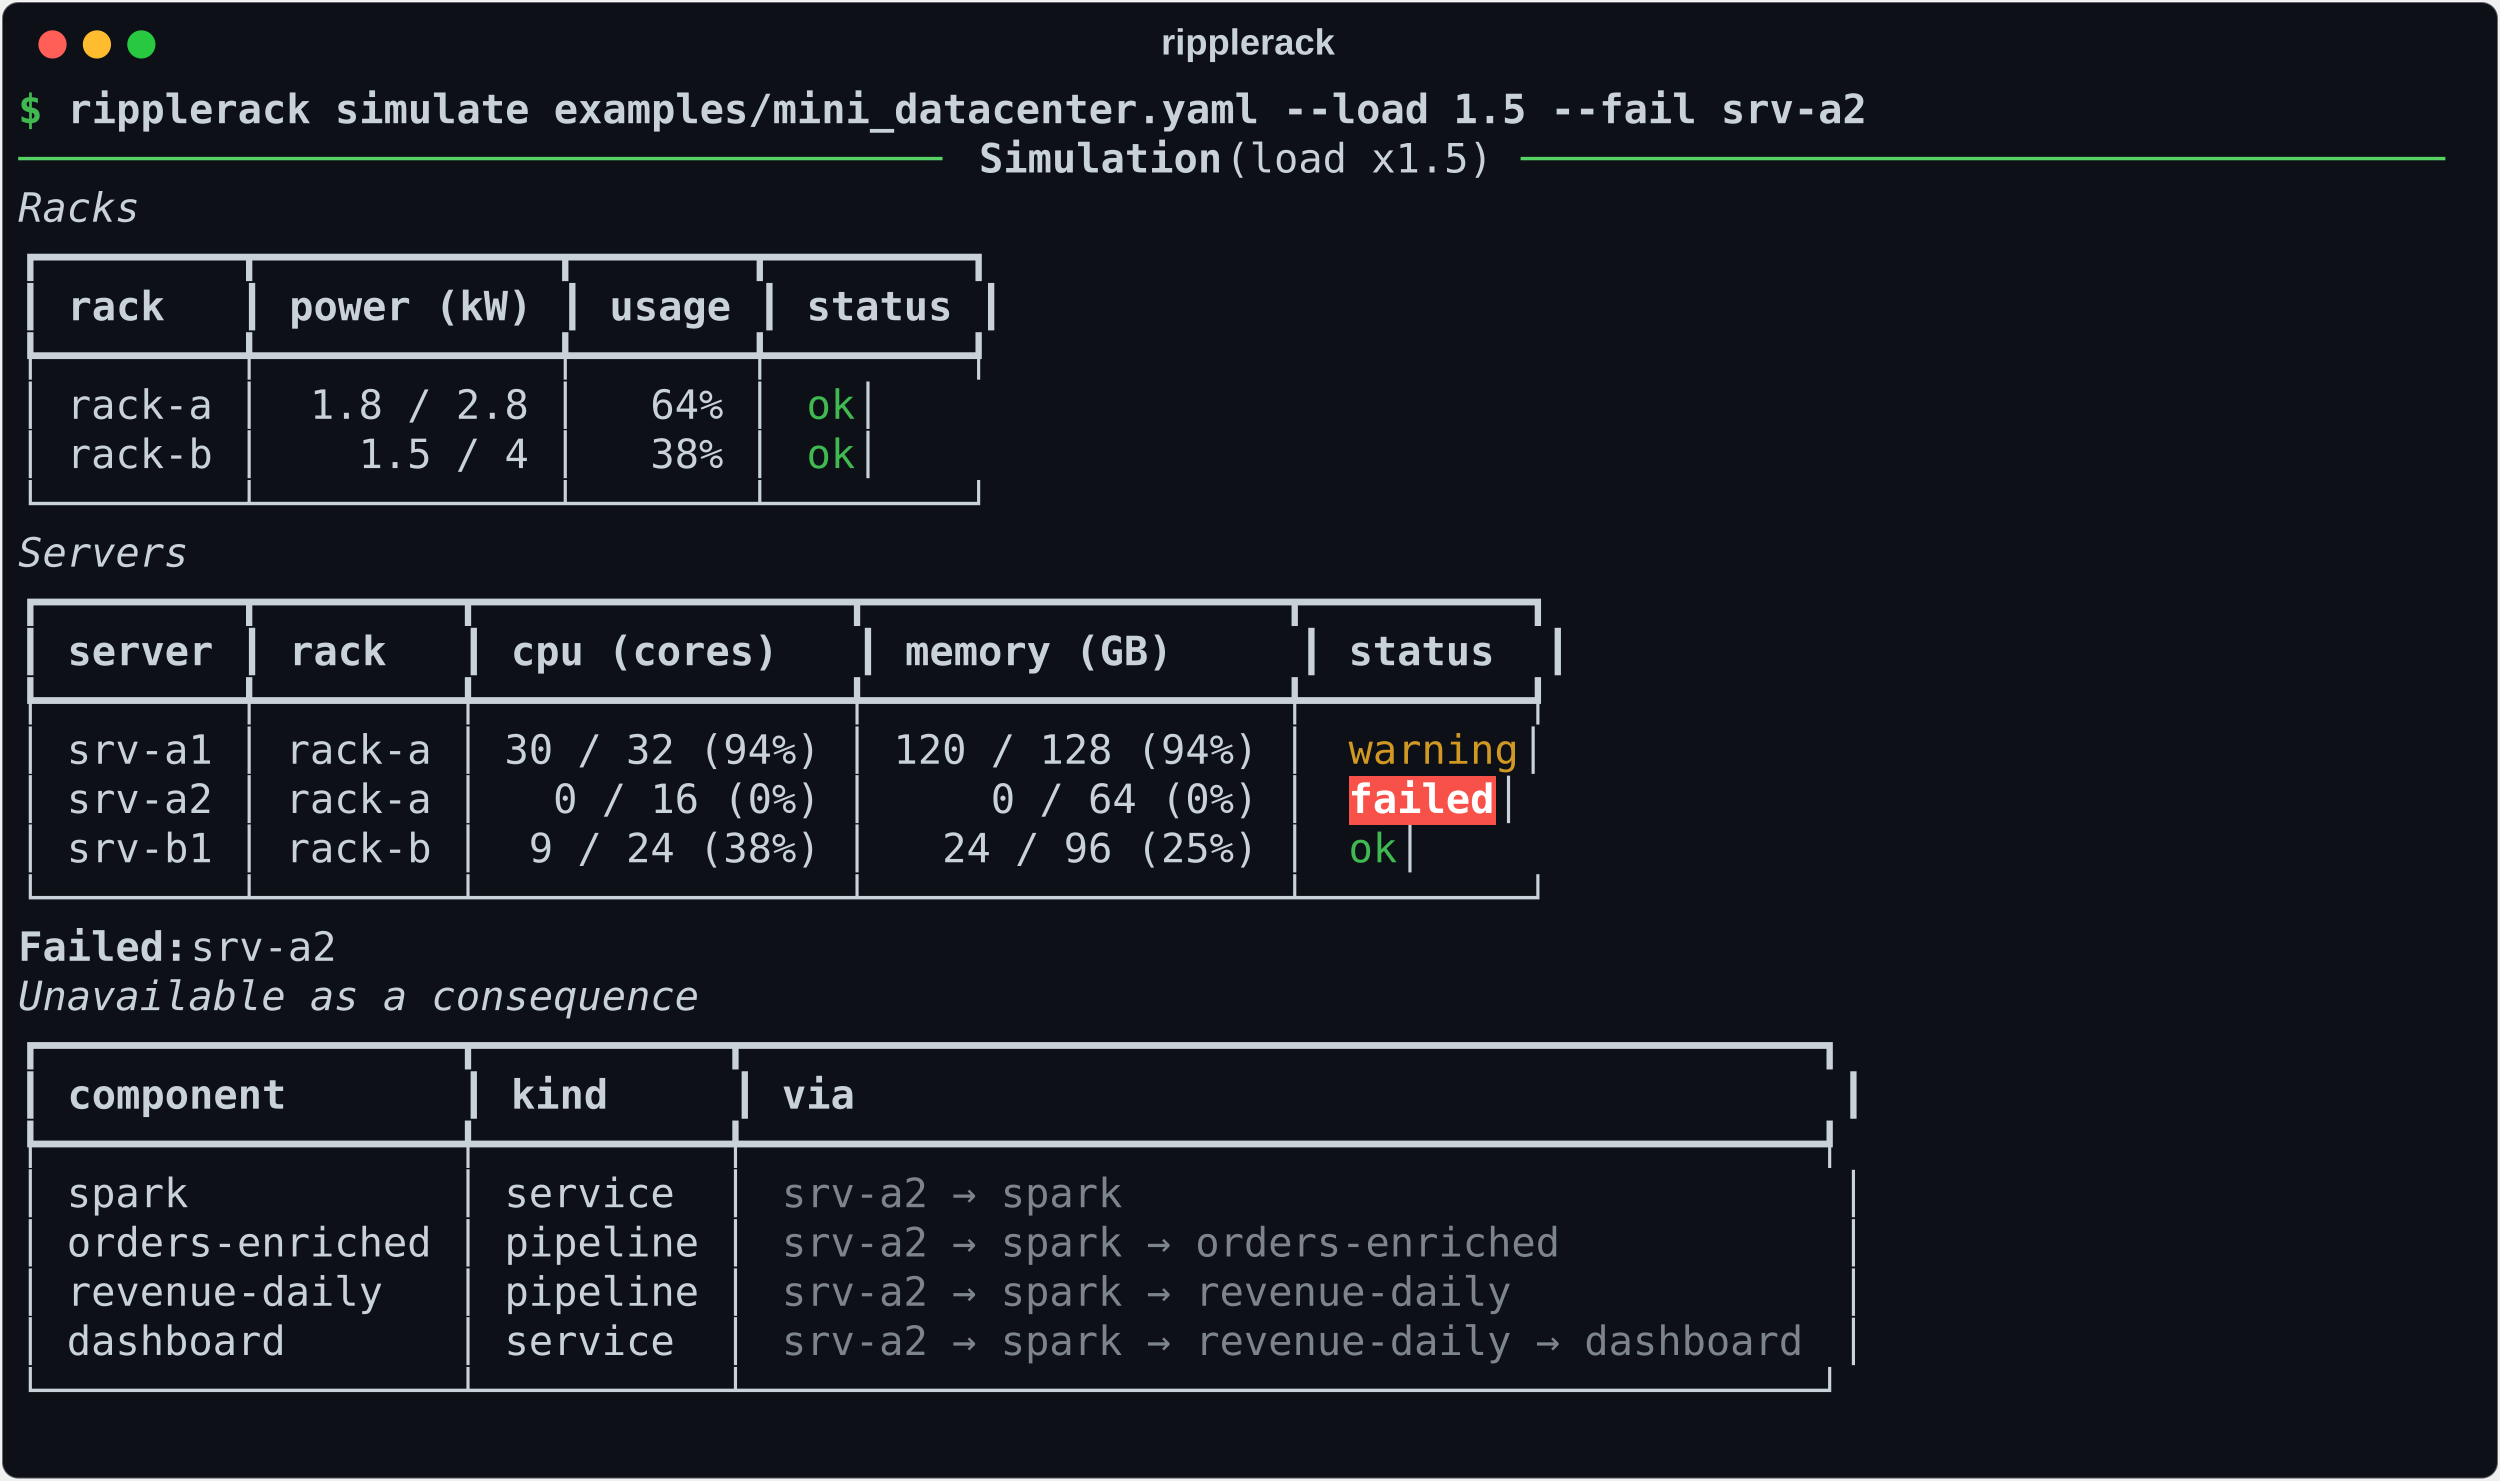
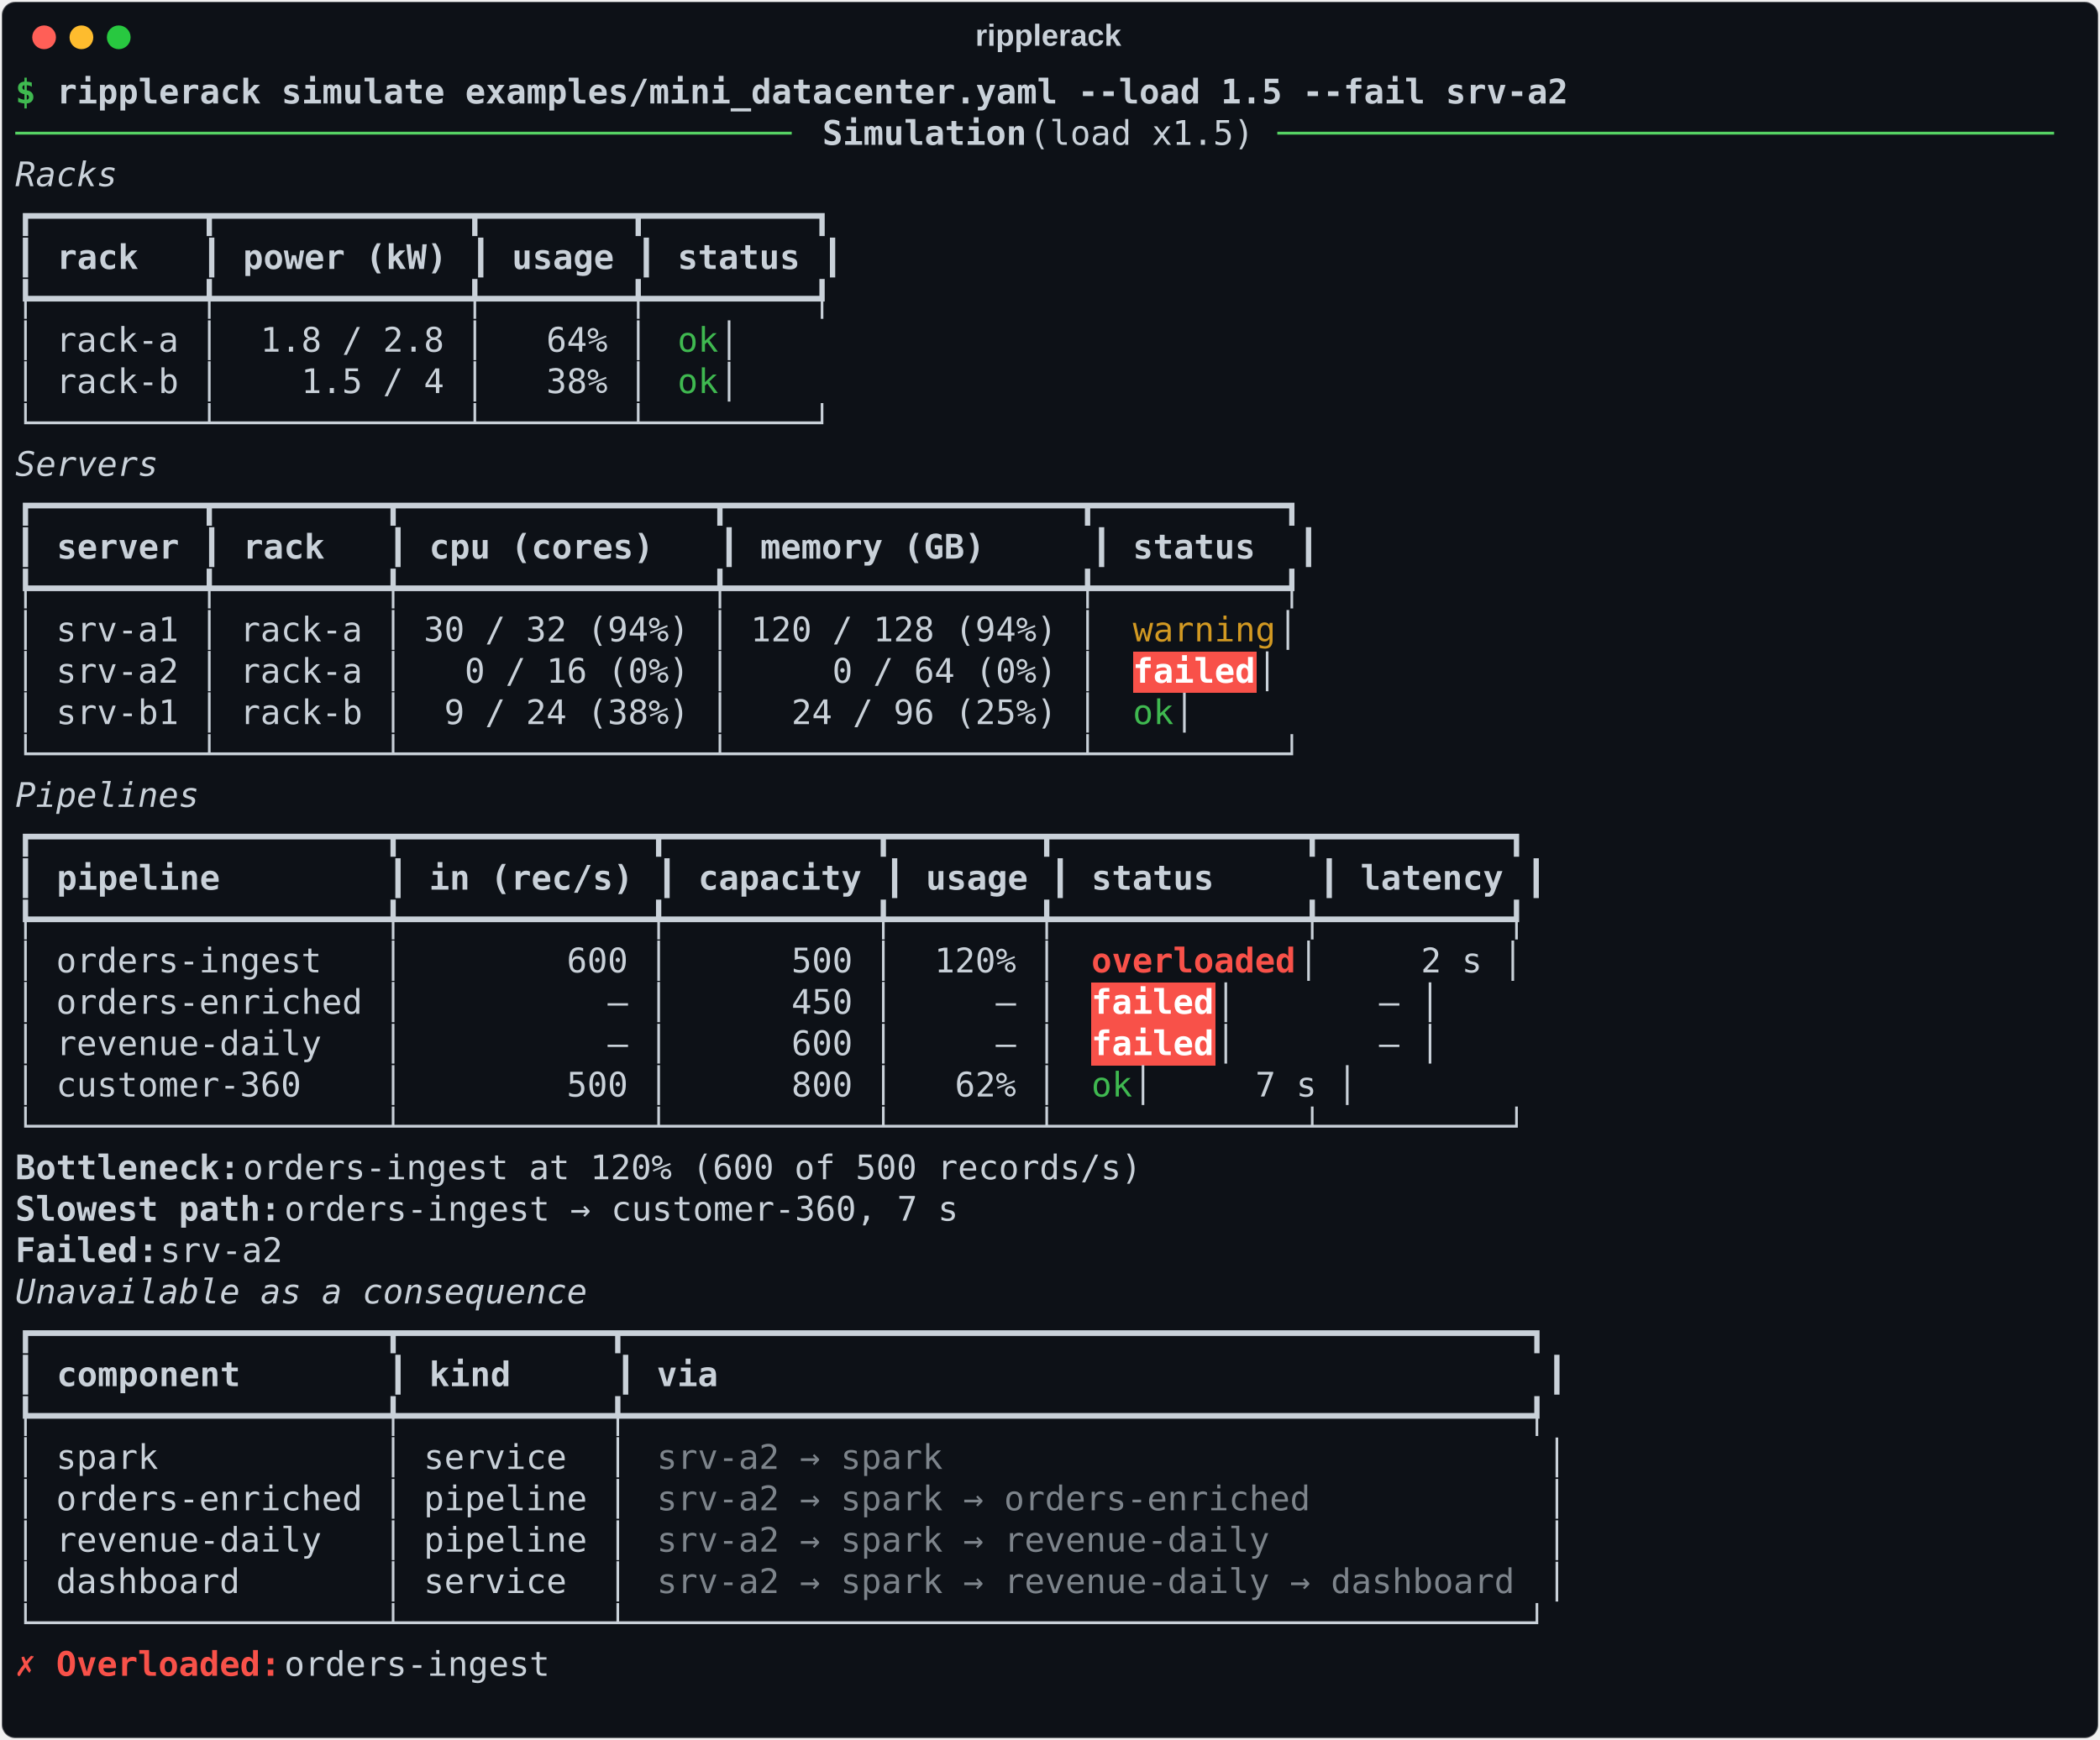
- <svg xmlns="http://www.w3.org/2000/svg" class="rich-terminal" viewBox="0 0 1238 733.2">
+ <svg xmlns="http://www.w3.org/2000/svg" class="rich-terminal" viewBox="0 0 1238 1026.0">
  <style>

    @font-face {
        font-family: "Fira Code";
        src: local("FiraCode-Regular"),
                url("https://cdnjs.cloudflare.com/ajax/libs/firacode/6.2.0/woff2/FiraCode-Regular.woff2") format("woff2"),
                url("https://cdnjs.cloudflare.com/ajax/libs/firacode/6.2.0/woff/FiraCode-Regular.woff") format("woff");
        font-style: normal;
        font-weight: 400;
    }
    @font-face {
        font-family: "Fira Code";
        src: local("FiraCode-Bold"),
                url("https://cdnjs.cloudflare.com/ajax/libs/firacode/6.2.0/woff2/FiraCode-Bold.woff2") format("woff2"),
                url("https://cdnjs.cloudflare.com/ajax/libs/firacode/6.2.0/woff/FiraCode-Bold.woff") format("woff");
        font-style: bold;
        font-weight: 700;
    }

    .ripplerack-simulate-matrix {
        font-family: Fira Code, monospace;
        font-size: 20px;
        line-height: 24.4px;
        font-variant-east-asian: full-width;
    }

    .ripplerack-simulate-title {
        font-size: 18px;
        font-weight: bold;
        font-family: arial;
    }

    .ripplerack-simulate-r1 { fill: #3fb950;font-weight: bold }
.ripplerack-simulate-r2 { fill: #c9d1d9;font-weight: bold }
.ripplerack-simulate-r3 { fill: #c9d1d9 }
.ripplerack-simulate-r4 { fill: #56d364 }
.ripplerack-simulate-r5 { fill: #c9d1d9;font-style: italic; }
.ripplerack-simulate-r6 { fill: #3fb950 }
.ripplerack-simulate-r7 { fill: #d29922 }
.ripplerack-simulate-r8 { fill: #ffffff;font-weight: bold }
- .ripplerack-simulate-r9 { fill: #7d848b }
+ .ripplerack-simulate-r9 { fill: #f85149;font-weight: bold }
+ .ripplerack-simulate-r10 { fill: #7d848b }
    </style>
  <defs>
    <clipPath id="ripplerack-simulate-clip-terminal">
-       <rect x="0" y="0" width="1219.0" height="682.2" />
+       <rect x="0" y="0" width="1219.0" height="975.0" />
    </clipPath>
    <clipPath id="ripplerack-simulate-line-0">
      <rect x="0" y="1.5" width="1220" height="24.65" />
    </clipPath>
    <clipPath id="ripplerack-simulate-line-1">
      <rect x="0" y="25.9" width="1220" height="24.65" />
    </clipPath>
    <clipPath id="ripplerack-simulate-line-2">
      <rect x="0" y="50.3" width="1220" height="24.65" />
    </clipPath>
    <clipPath id="ripplerack-simulate-line-3">
      <rect x="0" y="74.7" width="1220" height="24.65" />
    </clipPath>
    <clipPath id="ripplerack-simulate-line-4">
      <rect x="0" y="99.1" width="1220" height="24.65" />
    </clipPath>
    <clipPath id="ripplerack-simulate-line-5">
      <rect x="0" y="123.5" width="1220" height="24.65" />
    </clipPath>
    <clipPath id="ripplerack-simulate-line-6">
      <rect x="0" y="147.9" width="1220" height="24.65" />
    </clipPath>
    <clipPath id="ripplerack-simulate-line-7">
      <rect x="0" y="172.3" width="1220" height="24.65" />
    </clipPath>
    <clipPath id="ripplerack-simulate-line-8">
      <rect x="0" y="196.7" width="1220" height="24.65" />
    </clipPath>
    <clipPath id="ripplerack-simulate-line-9">
      <rect x="0" y="221.1" width="1220" height="24.65" />
    </clipPath>
    <clipPath id="ripplerack-simulate-line-10">
      <rect x="0" y="245.5" width="1220" height="24.65" />
    </clipPath>
    <clipPath id="ripplerack-simulate-line-11">
      <rect x="0" y="269.9" width="1220" height="24.65" />
    </clipPath>
    <clipPath id="ripplerack-simulate-line-12">
      <rect x="0" y="294.3" width="1220" height="24.65" />
    </clipPath>
    <clipPath id="ripplerack-simulate-line-13">
      <rect x="0" y="318.7" width="1220" height="24.65" />
    </clipPath>
    <clipPath id="ripplerack-simulate-line-14">
      <rect x="0" y="343.1" width="1220" height="24.65" />
    </clipPath>
    <clipPath id="ripplerack-simulate-line-15">
      <rect x="0" y="367.5" width="1220" height="24.65" />
    </clipPath>
    <clipPath id="ripplerack-simulate-line-16">
      <rect x="0" y="391.9" width="1220" height="24.65" />
    </clipPath>
    <clipPath id="ripplerack-simulate-line-17">
      <rect x="0" y="416.3" width="1220" height="24.65" />
    </clipPath>
    <clipPath id="ripplerack-simulate-line-18">
      <rect x="0" y="440.7" width="1220" height="24.65" />
    </clipPath>
    <clipPath id="ripplerack-simulate-line-19">
      <rect x="0" y="465.1" width="1220" height="24.65" />
    </clipPath>
    <clipPath id="ripplerack-simulate-line-20">
      <rect x="0" y="489.5" width="1220" height="24.65" />
    </clipPath>
    <clipPath id="ripplerack-simulate-line-21">
      <rect x="0" y="513.9" width="1220" height="24.65" />
    </clipPath>
    <clipPath id="ripplerack-simulate-line-22">
      <rect x="0" y="538.3" width="1220" height="24.65" />
    </clipPath>
    <clipPath id="ripplerack-simulate-line-23">
      <rect x="0" y="562.7" width="1220" height="24.65" />
    </clipPath>
    <clipPath id="ripplerack-simulate-line-24">
      <rect x="0" y="587.1" width="1220" height="24.65" />
    </clipPath>
    <clipPath id="ripplerack-simulate-line-25">
      <rect x="0" y="611.5" width="1220" height="24.65" />
    </clipPath>
    <clipPath id="ripplerack-simulate-line-26">
      <rect x="0" y="635.9" width="1220" height="24.65" />
    </clipPath>
+     <clipPath id="ripplerack-simulate-line-27">
+       <rect x="0" y="660.3" width="1220" height="24.65" />
+     </clipPath>
+     <clipPath id="ripplerack-simulate-line-28">
+       <rect x="0" y="684.7" width="1220" height="24.65" />
+     </clipPath>
+     <clipPath id="ripplerack-simulate-line-29">
+       <rect x="0" y="709.1" width="1220" height="24.65" />
+     </clipPath>
+     <clipPath id="ripplerack-simulate-line-30">
+       <rect x="0" y="733.5" width="1220" height="24.65" />
+     </clipPath>
+     <clipPath id="ripplerack-simulate-line-31">
+       <rect x="0" y="757.9" width="1220" height="24.65" />
+     </clipPath>
+     <clipPath id="ripplerack-simulate-line-32">
+       <rect x="0" y="782.3" width="1220" height="24.65" />
+     </clipPath>
+     <clipPath id="ripplerack-simulate-line-33">
+       <rect x="0" y="806.7" width="1220" height="24.65" />
+     </clipPath>
+     <clipPath id="ripplerack-simulate-line-34">
+       <rect x="0" y="831.1" width="1220" height="24.65" />
+     </clipPath>
+     <clipPath id="ripplerack-simulate-line-35">
+       <rect x="0" y="855.5" width="1220" height="24.65" />
+     </clipPath>
+     <clipPath id="ripplerack-simulate-line-36">
+       <rect x="0" y="879.9" width="1220" height="24.65" />
+     </clipPath>
+     <clipPath id="ripplerack-simulate-line-37">
+       <rect x="0" y="904.3" width="1220" height="24.65" />
+     </clipPath>
+     <clipPath id="ripplerack-simulate-line-38">
+       <rect x="0" y="928.7" width="1220" height="24.65" />
+     </clipPath>
  </defs>
-   <rect fill="#0d1117" stroke="rgba(255,255,255,0.35)" stroke-width="1" x="1" y="1" width="1236" height="731.2" rx="8" />
+   <rect fill="#0d1117" stroke="rgba(255,255,255,0.35)" stroke-width="1" x="1" y="1" width="1236" height="1024" rx="8" />
  <text class="ripplerack-simulate-title" fill="#c9d1d9" text-anchor="middle" x="618" y="27">ripplerack</text>
  <g transform="translate(26,22)">
    <circle cx="0" cy="0" r="7" fill="#ff5f57" />
    <circle cx="22" cy="0" r="7" fill="#febc2e" />
    <circle cx="44" cy="0" r="7" fill="#28c840" />
  </g>
  <g transform="translate(9, 41)" clip-path="url(#ripplerack-simulate-clip-terminal)">
    <rect fill="#f85149" x="658.8" y="343.1" width="73.2" height="24.65" shape-rendering="crispEdges" />
+     <rect fill="#f85149" x="634.4" y="538.3" width="73.2" height="24.65" shape-rendering="crispEdges" />
+     <rect fill="#f85149" x="634.4" y="562.7" width="73.2" height="24.65" shape-rendering="crispEdges" />
    <g class="ripplerack-simulate-matrix">
      <text class="ripplerack-simulate-r1" x="0" y="20" textLength="24.4" clip-path="url(#ripplerack-simulate-line-0)">$ </text>
      <text class="ripplerack-simulate-r2" x="24.4" y="20" textLength="902.8" clip-path="url(#ripplerack-simulate-line-0)">ripplerack simulate examples/mini_datacenter.yaml --load 1.5 --fail srv-a2</text>
      <text class="ripplerack-simulate-r3" x="1220" y="20" textLength="12.2" clip-path="url(#ripplerack-simulate-line-0)">
</text>
      <text class="ripplerack-simulate-r4" x="0" y="44.4" textLength="475.8" clip-path="url(#ripplerack-simulate-line-1)">────────────────────────────────────── </text>
      <text class="ripplerack-simulate-r2" x="475.8" y="44.4" textLength="122" clip-path="url(#ripplerack-simulate-line-1)">Simulation</text>
      <text class="ripplerack-simulate-r3" x="597.8" y="44.4" textLength="146.4" clip-path="url(#ripplerack-simulate-line-1)"> (load x1.5)</text>
      <text class="ripplerack-simulate-r4" x="744.2" y="44.4" textLength="475.8" clip-path="url(#ripplerack-simulate-line-1)"> ──────────────────────────────────────</text>
      <text class="ripplerack-simulate-r3" x="1220" y="44.4" textLength="12.2" clip-path="url(#ripplerack-simulate-line-1)">
</text>
      <text class="ripplerack-simulate-r5" x="0" y="68.8" textLength="488" clip-path="url(#ripplerack-simulate-line-2)">Racks                                   </text>
      <text class="ripplerack-simulate-r3" x="1220" y="68.8" textLength="12.2" clip-path="url(#ripplerack-simulate-line-2)">
</text>
      <text class="ripplerack-simulate-r3" x="0" y="93.2" textLength="488" clip-path="url(#ripplerack-simulate-line-3)">┏━━━━━━━━┳━━━━━━━━━━━━┳━━━━━━━┳━━━━━━━━┓</text>
      <text class="ripplerack-simulate-r3" x="1220" y="93.2" textLength="12.2" clip-path="url(#ripplerack-simulate-line-3)">
</text>
      <text class="ripplerack-simulate-r3" x="0" y="117.6" textLength="12.2" clip-path="url(#ripplerack-simulate-line-4)">┃</text>
      <text class="ripplerack-simulate-r2" x="24.4" y="117.6" textLength="73.2" clip-path="url(#ripplerack-simulate-line-4)">rack  </text>
      <text class="ripplerack-simulate-r3" x="109.8" y="117.6" textLength="12.2" clip-path="url(#ripplerack-simulate-line-4)">┃</text>
      <text class="ripplerack-simulate-r2" x="134.2" y="117.6" textLength="122" clip-path="url(#ripplerack-simulate-line-4)">power (kW)</text>
      <text class="ripplerack-simulate-r3" x="268.4" y="117.6" textLength="12.2" clip-path="url(#ripplerack-simulate-line-4)">┃</text>
      <text class="ripplerack-simulate-r2" x="292.8" y="117.6" textLength="61" clip-path="url(#ripplerack-simulate-line-4)">usage</text>
      <text class="ripplerack-simulate-r3" x="366" y="117.6" textLength="12.2" clip-path="url(#ripplerack-simulate-line-4)">┃</text>
      <text class="ripplerack-simulate-r2" x="390.4" y="117.6" textLength="73.2" clip-path="url(#ripplerack-simulate-line-4)">status</text>
      <text class="ripplerack-simulate-r3" x="475.8" y="117.6" textLength="12.2" clip-path="url(#ripplerack-simulate-line-4)">┃</text>
      <text class="ripplerack-simulate-r3" x="1220" y="117.6" textLength="12.2" clip-path="url(#ripplerack-simulate-line-4)">
</text>
      <text class="ripplerack-simulate-r3" x="0" y="142" textLength="488" clip-path="url(#ripplerack-simulate-line-5)">┡━━━━━━━━╇━━━━━━━━━━━━╇━━━━━━━╇━━━━━━━━┩</text>
      <text class="ripplerack-simulate-r3" x="1220" y="142" textLength="12.2" clip-path="url(#ripplerack-simulate-line-5)">
</text>
      <text class="ripplerack-simulate-r3" x="0" y="166.4" textLength="390.4" clip-path="url(#ripplerack-simulate-line-6)">│ rack-a │  1.8 / 2.8 │   64% │ </text>
      <text class="ripplerack-simulate-r6" x="390.4" y="166.4" textLength="24.4" clip-path="url(#ripplerack-simulate-line-6)">ok</text>
      <text class="ripplerack-simulate-r3" x="414.8" y="166.4" textLength="73.2" clip-path="url(#ripplerack-simulate-line-6)">     │</text>
      <text class="ripplerack-simulate-r3" x="1220" y="166.4" textLength="12.2" clip-path="url(#ripplerack-simulate-line-6)">
</text>
      <text class="ripplerack-simulate-r3" x="0" y="190.8" textLength="390.4" clip-path="url(#ripplerack-simulate-line-7)">│ rack-b │    1.5 / 4 │   38% │ </text>
      <text class="ripplerack-simulate-r6" x="390.4" y="190.8" textLength="24.4" clip-path="url(#ripplerack-simulate-line-7)">ok</text>
      <text class="ripplerack-simulate-r3" x="414.8" y="190.8" textLength="73.2" clip-path="url(#ripplerack-simulate-line-7)">     │</text>
      <text class="ripplerack-simulate-r3" x="1220" y="190.8" textLength="12.2" clip-path="url(#ripplerack-simulate-line-7)">
</text>
      <text class="ripplerack-simulate-r3" x="0" y="215.2" textLength="488" clip-path="url(#ripplerack-simulate-line-8)">└────────┴────────────┴───────┴────────┘</text>
      <text class="ripplerack-simulate-r3" x="1220" y="215.2" textLength="12.2" clip-path="url(#ripplerack-simulate-line-8)">
</text>
      <text class="ripplerack-simulate-r5" x="0" y="239.6" textLength="768.6" clip-path="url(#ripplerack-simulate-line-9)">Servers                                                        </text>
      <text class="ripplerack-simulate-r3" x="1220" y="239.6" textLength="12.2" clip-path="url(#ripplerack-simulate-line-9)">
</text>
      <text class="ripplerack-simulate-r3" x="0" y="264" textLength="768.6" clip-path="url(#ripplerack-simulate-line-10)">┏━━━━━━━━┳━━━━━━━━┳━━━━━━━━━━━━━━━┳━━━━━━━━━━━━━━━━━┳━━━━━━━━━┓</text>
      <text class="ripplerack-simulate-r3" x="1220" y="264" textLength="12.2" clip-path="url(#ripplerack-simulate-line-10)">
</text>
      <text class="ripplerack-simulate-r3" x="0" y="288.4" textLength="12.2" clip-path="url(#ripplerack-simulate-line-11)">┃</text>
      <text class="ripplerack-simulate-r2" x="24.4" y="288.4" textLength="73.2" clip-path="url(#ripplerack-simulate-line-11)">server</text>
      <text class="ripplerack-simulate-r3" x="109.8" y="288.4" textLength="12.2" clip-path="url(#ripplerack-simulate-line-11)">┃</text>
      <text class="ripplerack-simulate-r2" x="134.2" y="288.4" textLength="73.2" clip-path="url(#ripplerack-simulate-line-11)">rack  </text>
      <text class="ripplerack-simulate-r3" x="219.6" y="288.4" textLength="12.2" clip-path="url(#ripplerack-simulate-line-11)">┃</text>
      <text class="ripplerack-simulate-r2" x="244" y="288.4" textLength="158.6" clip-path="url(#ripplerack-simulate-line-11)">  cpu (cores)</text>
      <text class="ripplerack-simulate-r3" x="414.8" y="288.4" textLength="12.2" clip-path="url(#ripplerack-simulate-line-11)">┃</text>
      <text class="ripplerack-simulate-r2" x="439.2" y="288.4" textLength="183" clip-path="url(#ripplerack-simulate-line-11)">    memory (GB)</text>
      <text class="ripplerack-simulate-r3" x="634.4" y="288.4" textLength="12.2" clip-path="url(#ripplerack-simulate-line-11)">┃</text>
      <text class="ripplerack-simulate-r2" x="658.8" y="288.4" textLength="85.4" clip-path="url(#ripplerack-simulate-line-11)">status </text>
      <text class="ripplerack-simulate-r3" x="756.4" y="288.4" textLength="12.2" clip-path="url(#ripplerack-simulate-line-11)">┃</text>
      <text class="ripplerack-simulate-r3" x="1220" y="288.4" textLength="12.2" clip-path="url(#ripplerack-simulate-line-11)">
</text>
      <text class="ripplerack-simulate-r3" x="0" y="312.8" textLength="768.6" clip-path="url(#ripplerack-simulate-line-12)">┡━━━━━━━━╇━━━━━━━━╇━━━━━━━━━━━━━━━╇━━━━━━━━━━━━━━━━━╇━━━━━━━━━┩</text>
      <text class="ripplerack-simulate-r3" x="1220" y="312.8" textLength="12.2" clip-path="url(#ripplerack-simulate-line-12)">
</text>
      <text class="ripplerack-simulate-r3" x="0" y="337.2" textLength="658.8" clip-path="url(#ripplerack-simulate-line-13)">│ srv-a1 │ rack-a │ 30 / 32 (94%) │ 120 / 128 (94%) │ </text>
      <text class="ripplerack-simulate-r7" x="658.8" y="337.2" textLength="85.4" clip-path="url(#ripplerack-simulate-line-13)">warning</text>
      <text class="ripplerack-simulate-r3" x="744.2" y="337.2" textLength="24.4" clip-path="url(#ripplerack-simulate-line-13)"> │</text>
      <text class="ripplerack-simulate-r3" x="1220" y="337.2" textLength="12.2" clip-path="url(#ripplerack-simulate-line-13)">
</text>
      <text class="ripplerack-simulate-r3" x="0" y="361.6" textLength="658.8" clip-path="url(#ripplerack-simulate-line-14)">│ srv-a2 │ rack-a │   0 / 16 (0%) │     0 / 64 (0%) │ </text>
      <text class="ripplerack-simulate-r8" x="658.8" y="361.6" textLength="73.2" clip-path="url(#ripplerack-simulate-line-14)">failed</text>
      <text class="ripplerack-simulate-r3" x="732" y="361.6" textLength="36.6" clip-path="url(#ripplerack-simulate-line-14)">  │</text>
      <text class="ripplerack-simulate-r3" x="1220" y="361.6" textLength="12.2" clip-path="url(#ripplerack-simulate-line-14)">
</text>
      <text class="ripplerack-simulate-r3" x="0" y="386" textLength="658.8" clip-path="url(#ripplerack-simulate-line-15)">│ srv-b1 │ rack-b │  9 / 24 (38%) │   24 / 96 (25%) │ </text>
      <text class="ripplerack-simulate-r6" x="658.8" y="386" textLength="24.4" clip-path="url(#ripplerack-simulate-line-15)">ok</text>
      <text class="ripplerack-simulate-r3" x="683.2" y="386" textLength="85.4" clip-path="url(#ripplerack-simulate-line-15)">      │</text>
      <text class="ripplerack-simulate-r3" x="1220" y="386" textLength="12.2" clip-path="url(#ripplerack-simulate-line-15)">
</text>
      <text class="ripplerack-simulate-r3" x="0" y="410.4" textLength="768.6" clip-path="url(#ripplerack-simulate-line-16)">└────────┴────────┴───────────────┴─────────────────┴─────────┘</text>
      <text class="ripplerack-simulate-r3" x="1220" y="410.4" textLength="12.2" clip-path="url(#ripplerack-simulate-line-16)">
</text>
-       <text class="ripplerack-simulate-r2" x="0" y="434.8" textLength="85.4" clip-path="url(#ripplerack-simulate-line-17)">Failed:</text>
-       <text class="ripplerack-simulate-r3" x="85.4" y="434.8" textLength="85.4" clip-path="url(#ripplerack-simulate-line-17)"> srv-a2</text>
+       <text class="ripplerack-simulate-r5" x="0" y="434.8" textLength="902.8" clip-path="url(#ripplerack-simulate-line-17)">Pipelines                                                                 </text>
      <text class="ripplerack-simulate-r3" x="1220" y="434.8" textLength="12.2" clip-path="url(#ripplerack-simulate-line-17)">
</text>
-       <text class="ripplerack-simulate-r5" x="0" y="459.2" textLength="915" clip-path="url(#ripplerack-simulate-line-18)">Unavailable as a consequence                                               </text>
+       <text class="ripplerack-simulate-r3" x="0" y="459.2" textLength="902.8" clip-path="url(#ripplerack-simulate-line-18)">┏━━━━━━━━━━━━━━━━━┳━━━━━━━━━━━━┳━━━━━━━━━━┳━━━━━━━┳━━━━━━━━━━━━┳━━━━━━━━━┓</text>
      <text class="ripplerack-simulate-r3" x="1220" y="459.2" textLength="12.2" clip-path="url(#ripplerack-simulate-line-18)">
</text>
-       <text class="ripplerack-simulate-r3" x="0" y="483.6" textLength="915" clip-path="url(#ripplerack-simulate-line-19)">┏━━━━━━━━━━━━━━━━━┳━━━━━━━━━━┳━━━━━━━━━━━━━━━━━━━━━━━━━━━━━━━━━━━━━━━━━━━━┓</text>
+       <text class="ripplerack-simulate-r3" x="0" y="483.6" textLength="12.2" clip-path="url(#ripplerack-simulate-line-19)">┃</text>
+       <text class="ripplerack-simulate-r2" x="24.4" y="483.6" textLength="183" clip-path="url(#ripplerack-simulate-line-19)">pipeline       </text>
+       <text class="ripplerack-simulate-r3" x="219.6" y="483.6" textLength="12.2" clip-path="url(#ripplerack-simulate-line-19)">┃</text>
+       <text class="ripplerack-simulate-r2" x="244" y="483.6" textLength="122" clip-path="url(#ripplerack-simulate-line-19)">in (rec/s)</text>
+       <text class="ripplerack-simulate-r3" x="378.2" y="483.6" textLength="12.2" clip-path="url(#ripplerack-simulate-line-19)">┃</text>
+       <text class="ripplerack-simulate-r2" x="402.6" y="483.6" textLength="97.6" clip-path="url(#ripplerack-simulate-line-19)">capacity</text>
+       <text class="ripplerack-simulate-r3" x="512.4" y="483.6" textLength="12.2" clip-path="url(#ripplerack-simulate-line-19)">┃</text>
+       <text class="ripplerack-simulate-r2" x="536.8" y="483.6" textLength="61" clip-path="url(#ripplerack-simulate-line-19)">usage</text>
+       <text class="ripplerack-simulate-r3" x="610" y="483.6" textLength="12.2" clip-path="url(#ripplerack-simulate-line-19)">┃</text>
+       <text class="ripplerack-simulate-r2" x="634.4" y="483.6" textLength="122" clip-path="url(#ripplerack-simulate-line-19)">status    </text>
+       <text class="ripplerack-simulate-r3" x="768.6" y="483.6" textLength="12.2" clip-path="url(#ripplerack-simulate-line-19)">┃</text>
+       <text class="ripplerack-simulate-r2" x="793" y="483.6" textLength="85.4" clip-path="url(#ripplerack-simulate-line-19)">latency</text>
+       <text class="ripplerack-simulate-r3" x="890.6" y="483.6" textLength="12.2" clip-path="url(#ripplerack-simulate-line-19)">┃</text>
      <text class="ripplerack-simulate-r3" x="1220" y="483.6" textLength="12.2" clip-path="url(#ripplerack-simulate-line-19)">
</text>
-       <text class="ripplerack-simulate-r3" x="0" y="508" textLength="12.2" clip-path="url(#ripplerack-simulate-line-20)">┃</text>
-       <text class="ripplerack-simulate-r2" x="24.4" y="508" textLength="183" clip-path="url(#ripplerack-simulate-line-20)">component      </text>
-       <text class="ripplerack-simulate-r3" x="219.6" y="508" textLength="12.2" clip-path="url(#ripplerack-simulate-line-20)">┃</text>
-       <text class="ripplerack-simulate-r2" x="244" y="508" textLength="97.6" clip-path="url(#ripplerack-simulate-line-20)">kind    </text>
-       <text class="ripplerack-simulate-r3" x="353.8" y="508" textLength="12.2" clip-path="url(#ripplerack-simulate-line-20)">┃</text>
-       <text class="ripplerack-simulate-r2" x="378.2" y="508" textLength="512.4" clip-path="url(#ripplerack-simulate-line-20)">via                                       </text>
-       <text class="ripplerack-simulate-r3" x="902.8" y="508" textLength="12.2" clip-path="url(#ripplerack-simulate-line-20)">┃</text>
+       <text class="ripplerack-simulate-r3" x="0" y="508" textLength="902.8" clip-path="url(#ripplerack-simulate-line-20)">┡━━━━━━━━━━━━━━━━━╇━━━━━━━━━━━━╇━━━━━━━━━━╇━━━━━━━╇━━━━━━━━━━━━╇━━━━━━━━━┩</text>
      <text class="ripplerack-simulate-r3" x="1220" y="508" textLength="12.2" clip-path="url(#ripplerack-simulate-line-20)">
</text>
-       <text class="ripplerack-simulate-r3" x="0" y="532.4" textLength="915" clip-path="url(#ripplerack-simulate-line-21)">┡━━━━━━━━━━━━━━━━━╇━━━━━━━━━━╇━━━━━━━━━━━━━━━━━━━━━━━━━━━━━━━━━━━━━━━━━━━━┩</text>
+       <text class="ripplerack-simulate-r3" x="0" y="532.4" textLength="634.4" clip-path="url(#ripplerack-simulate-line-21)">│ orders-ingest   │        600 │      500 │  120% │ </text>
+       <text class="ripplerack-simulate-r9" x="634.4" y="532.4" textLength="122" clip-path="url(#ripplerack-simulate-line-21)">overloaded</text>
+       <text class="ripplerack-simulate-r3" x="756.4" y="532.4" textLength="146.4" clip-path="url(#ripplerack-simulate-line-21)"> │     2 s │</text>
      <text class="ripplerack-simulate-r3" x="1220" y="532.4" textLength="12.2" clip-path="url(#ripplerack-simulate-line-21)">
</text>
-       <text class="ripplerack-simulate-r3" x="0" y="556.8" textLength="366" clip-path="url(#ripplerack-simulate-line-22)">│ spark           │ service  │</text>
-       <text class="ripplerack-simulate-r9" x="378.2" y="556.8" textLength="512.4" clip-path="url(#ripplerack-simulate-line-22)">srv-a2 → spark                            </text>
-       <text class="ripplerack-simulate-r3" x="902.8" y="556.8" textLength="12.2" clip-path="url(#ripplerack-simulate-line-22)">│</text>
+       <text class="ripplerack-simulate-r3" x="0" y="556.8" textLength="634.4" clip-path="url(#ripplerack-simulate-line-22)">│ orders-enriched │          — │      450 │     — │ </text>
+       <text class="ripplerack-simulate-r8" x="634.4" y="556.8" textLength="73.2" clip-path="url(#ripplerack-simulate-line-22)">failed</text>
+       <text class="ripplerack-simulate-r3" x="707.6" y="556.8" textLength="195.2" clip-path="url(#ripplerack-simulate-line-22)">     │       — │</text>
      <text class="ripplerack-simulate-r3" x="1220" y="556.8" textLength="12.2" clip-path="url(#ripplerack-simulate-line-22)">
</text>
-       <text class="ripplerack-simulate-r3" x="0" y="581.2" textLength="366" clip-path="url(#ripplerack-simulate-line-23)">│ orders-enriched │ pipeline │</text>
-       <text class="ripplerack-simulate-r9" x="378.2" y="581.2" textLength="512.4" clip-path="url(#ripplerack-simulate-line-23)">srv-a2 → spark → orders-enriched          </text>
-       <text class="ripplerack-simulate-r3" x="902.8" y="581.2" textLength="12.2" clip-path="url(#ripplerack-simulate-line-23)">│</text>
+       <text class="ripplerack-simulate-r3" x="0" y="581.2" textLength="634.4" clip-path="url(#ripplerack-simulate-line-23)">│ revenue-daily   │          — │      600 │     — │ </text>
+       <text class="ripplerack-simulate-r8" x="634.4" y="581.2" textLength="73.2" clip-path="url(#ripplerack-simulate-line-23)">failed</text>
+       <text class="ripplerack-simulate-r3" x="707.6" y="581.2" textLength="195.2" clip-path="url(#ripplerack-simulate-line-23)">     │       — │</text>
      <text class="ripplerack-simulate-r3" x="1220" y="581.2" textLength="12.2" clip-path="url(#ripplerack-simulate-line-23)">
</text>
-       <text class="ripplerack-simulate-r3" x="0" y="605.6" textLength="366" clip-path="url(#ripplerack-simulate-line-24)">│ revenue-daily   │ pipeline │</text>
-       <text class="ripplerack-simulate-r9" x="378.2" y="605.6" textLength="512.4" clip-path="url(#ripplerack-simulate-line-24)">srv-a2 → spark → revenue-daily            </text>
-       <text class="ripplerack-simulate-r3" x="902.8" y="605.6" textLength="12.2" clip-path="url(#ripplerack-simulate-line-24)">│</text>
+       <text class="ripplerack-simulate-r3" x="0" y="605.6" textLength="634.4" clip-path="url(#ripplerack-simulate-line-24)">│ customer-360    │        500 │      800 │   62% │ </text>
+       <text class="ripplerack-simulate-r6" x="634.4" y="605.6" textLength="24.4" clip-path="url(#ripplerack-simulate-line-24)">ok</text>
+       <text class="ripplerack-simulate-r3" x="658.8" y="605.6" textLength="244" clip-path="url(#ripplerack-simulate-line-24)">         │     7 s │</text>
      <text class="ripplerack-simulate-r3" x="1220" y="605.6" textLength="12.2" clip-path="url(#ripplerack-simulate-line-24)">
</text>
-       <text class="ripplerack-simulate-r3" x="0" y="630" textLength="366" clip-path="url(#ripplerack-simulate-line-25)">│ dashboard       │ service  │</text>
-       <text class="ripplerack-simulate-r9" x="378.2" y="630" textLength="512.4" clip-path="url(#ripplerack-simulate-line-25)">srv-a2 → spark → revenue-daily → dashboard</text>
-       <text class="ripplerack-simulate-r3" x="902.8" y="630" textLength="12.2" clip-path="url(#ripplerack-simulate-line-25)">│</text>
+       <text class="ripplerack-simulate-r3" x="0" y="630" textLength="902.8" clip-path="url(#ripplerack-simulate-line-25)">└─────────────────┴────────────┴──────────┴───────┴────────────┴─────────┘</text>
      <text class="ripplerack-simulate-r3" x="1220" y="630" textLength="12.2" clip-path="url(#ripplerack-simulate-line-25)">
</text>
-       <text class="ripplerack-simulate-r3" x="0" y="654.4" textLength="915" clip-path="url(#ripplerack-simulate-line-26)">└─────────────────┴──────────┴────────────────────────────────────────────┘</text>
+       <text class="ripplerack-simulate-r2" x="0" y="654.4" textLength="134.2" clip-path="url(#ripplerack-simulate-line-26)">Bottleneck:</text>
+       <text class="ripplerack-simulate-r3" x="134.2" y="654.4" textLength="549" clip-path="url(#ripplerack-simulate-line-26)"> orders-ingest at 120% (600 of 500 records/s)</text>
      <text class="ripplerack-simulate-r3" x="1220" y="654.4" textLength="12.2" clip-path="url(#ripplerack-simulate-line-26)">
</text>
+       <text class="ripplerack-simulate-r2" x="0" y="678.8" textLength="158.6" clip-path="url(#ripplerack-simulate-line-27)">Slowest path:</text>
+       <text class="ripplerack-simulate-r3" x="158.6" y="678.8" textLength="414.8" clip-path="url(#ripplerack-simulate-line-27)"> orders-ingest → customer-360, 7 s</text>
      <text class="ripplerack-simulate-r3" x="1220" y="678.8" textLength="12.2" clip-path="url(#ripplerack-simulate-line-27)">
+ </text>
+       <text class="ripplerack-simulate-r2" x="0" y="703.2" textLength="85.4" clip-path="url(#ripplerack-simulate-line-28)">Failed:</text>
+       <text class="ripplerack-simulate-r3" x="85.4" y="703.2" textLength="85.4" clip-path="url(#ripplerack-simulate-line-28)"> srv-a2</text>
+       <text class="ripplerack-simulate-r3" x="1220" y="703.2" textLength="12.2" clip-path="url(#ripplerack-simulate-line-28)">
+ </text>
+       <text class="ripplerack-simulate-r5" x="0" y="727.6" textLength="915" clip-path="url(#ripplerack-simulate-line-29)">Unavailable as a consequence                                               </text>
+       <text class="ripplerack-simulate-r3" x="1220" y="727.6" textLength="12.2" clip-path="url(#ripplerack-simulate-line-29)">
+ </text>
+       <text class="ripplerack-simulate-r3" x="0" y="752" textLength="915" clip-path="url(#ripplerack-simulate-line-30)">┏━━━━━━━━━━━━━━━━━┳━━━━━━━━━━┳━━━━━━━━━━━━━━━━━━━━━━━━━━━━━━━━━━━━━━━━━━━━┓</text>
+       <text class="ripplerack-simulate-r3" x="1220" y="752" textLength="12.2" clip-path="url(#ripplerack-simulate-line-30)">
+ </text>
+       <text class="ripplerack-simulate-r3" x="0" y="776.4" textLength="12.2" clip-path="url(#ripplerack-simulate-line-31)">┃</text>
+       <text class="ripplerack-simulate-r2" x="24.4" y="776.4" textLength="183" clip-path="url(#ripplerack-simulate-line-31)">component      </text>
+       <text class="ripplerack-simulate-r3" x="219.6" y="776.4" textLength="12.2" clip-path="url(#ripplerack-simulate-line-31)">┃</text>
+       <text class="ripplerack-simulate-r2" x="244" y="776.4" textLength="97.6" clip-path="url(#ripplerack-simulate-line-31)">kind    </text>
+       <text class="ripplerack-simulate-r3" x="353.8" y="776.4" textLength="12.2" clip-path="url(#ripplerack-simulate-line-31)">┃</text>
+       <text class="ripplerack-simulate-r2" x="378.2" y="776.4" textLength="512.4" clip-path="url(#ripplerack-simulate-line-31)">via                                       </text>
+       <text class="ripplerack-simulate-r3" x="902.8" y="776.4" textLength="12.2" clip-path="url(#ripplerack-simulate-line-31)">┃</text>
+       <text class="ripplerack-simulate-r3" x="1220" y="776.4" textLength="12.2" clip-path="url(#ripplerack-simulate-line-31)">
+ </text>
+       <text class="ripplerack-simulate-r3" x="0" y="800.8" textLength="915" clip-path="url(#ripplerack-simulate-line-32)">┡━━━━━━━━━━━━━━━━━╇━━━━━━━━━━╇━━━━━━━━━━━━━━━━━━━━━━━━━━━━━━━━━━━━━━━━━━━━┩</text>
+       <text class="ripplerack-simulate-r3" x="1220" y="800.8" textLength="12.2" clip-path="url(#ripplerack-simulate-line-32)">
+ </text>
+       <text class="ripplerack-simulate-r3" x="0" y="825.2" textLength="366" clip-path="url(#ripplerack-simulate-line-33)">│ spark           │ service  │</text>
+       <text class="ripplerack-simulate-r10" x="378.2" y="825.2" textLength="512.4" clip-path="url(#ripplerack-simulate-line-33)">srv-a2 → spark                            </text>
+       <text class="ripplerack-simulate-r3" x="902.8" y="825.2" textLength="12.2" clip-path="url(#ripplerack-simulate-line-33)">│</text>
+       <text class="ripplerack-simulate-r3" x="1220" y="825.2" textLength="12.2" clip-path="url(#ripplerack-simulate-line-33)">
+ </text>
+       <text class="ripplerack-simulate-r3" x="0" y="849.6" textLength="366" clip-path="url(#ripplerack-simulate-line-34)">│ orders-enriched │ pipeline │</text>
+       <text class="ripplerack-simulate-r10" x="378.2" y="849.6" textLength="512.4" clip-path="url(#ripplerack-simulate-line-34)">srv-a2 → spark → orders-enriched          </text>
+       <text class="ripplerack-simulate-r3" x="902.8" y="849.6" textLength="12.2" clip-path="url(#ripplerack-simulate-line-34)">│</text>
+       <text class="ripplerack-simulate-r3" x="1220" y="849.6" textLength="12.2" clip-path="url(#ripplerack-simulate-line-34)">
+ </text>
+       <text class="ripplerack-simulate-r3" x="0" y="874" textLength="366" clip-path="url(#ripplerack-simulate-line-35)">│ revenue-daily   │ pipeline │</text>
+       <text class="ripplerack-simulate-r10" x="378.2" y="874" textLength="512.4" clip-path="url(#ripplerack-simulate-line-35)">srv-a2 → spark → revenue-daily            </text>
+       <text class="ripplerack-simulate-r3" x="902.8" y="874" textLength="12.2" clip-path="url(#ripplerack-simulate-line-35)">│</text>
+       <text class="ripplerack-simulate-r3" x="1220" y="874" textLength="12.2" clip-path="url(#ripplerack-simulate-line-35)">
+ </text>
+       <text class="ripplerack-simulate-r3" x="0" y="898.4" textLength="366" clip-path="url(#ripplerack-simulate-line-36)">│ dashboard       │ service  │</text>
+       <text class="ripplerack-simulate-r10" x="378.2" y="898.4" textLength="512.4" clip-path="url(#ripplerack-simulate-line-36)">srv-a2 → spark → revenue-daily → dashboard</text>
+       <text class="ripplerack-simulate-r3" x="902.8" y="898.4" textLength="12.2" clip-path="url(#ripplerack-simulate-line-36)">│</text>
+       <text class="ripplerack-simulate-r3" x="1220" y="898.4" textLength="12.2" clip-path="url(#ripplerack-simulate-line-36)">
+ </text>
+       <text class="ripplerack-simulate-r3" x="0" y="922.8" textLength="915" clip-path="url(#ripplerack-simulate-line-37)">└─────────────────┴──────────┴────────────────────────────────────────────┘</text>
+       <text class="ripplerack-simulate-r3" x="1220" y="922.8" textLength="12.2" clip-path="url(#ripplerack-simulate-line-37)">
+ </text>
+       <text class="ripplerack-simulate-r9" x="0" y="947.2" textLength="158.6" clip-path="url(#ripplerack-simulate-line-38)">✗ Overloaded:</text>
+       <text class="ripplerack-simulate-r3" x="158.6" y="947.2" textLength="170.8" clip-path="url(#ripplerack-simulate-line-38)"> orders-ingest</text>
+       <text class="ripplerack-simulate-r3" x="1220" y="947.2" textLength="12.2" clip-path="url(#ripplerack-simulate-line-38)">
+ </text>
+       <text class="ripplerack-simulate-r3" x="1220" y="971.6" textLength="12.2" clip-path="url(#ripplerack-simulate-line-39)">
</text>
    </g>
  </g>
</svg>
